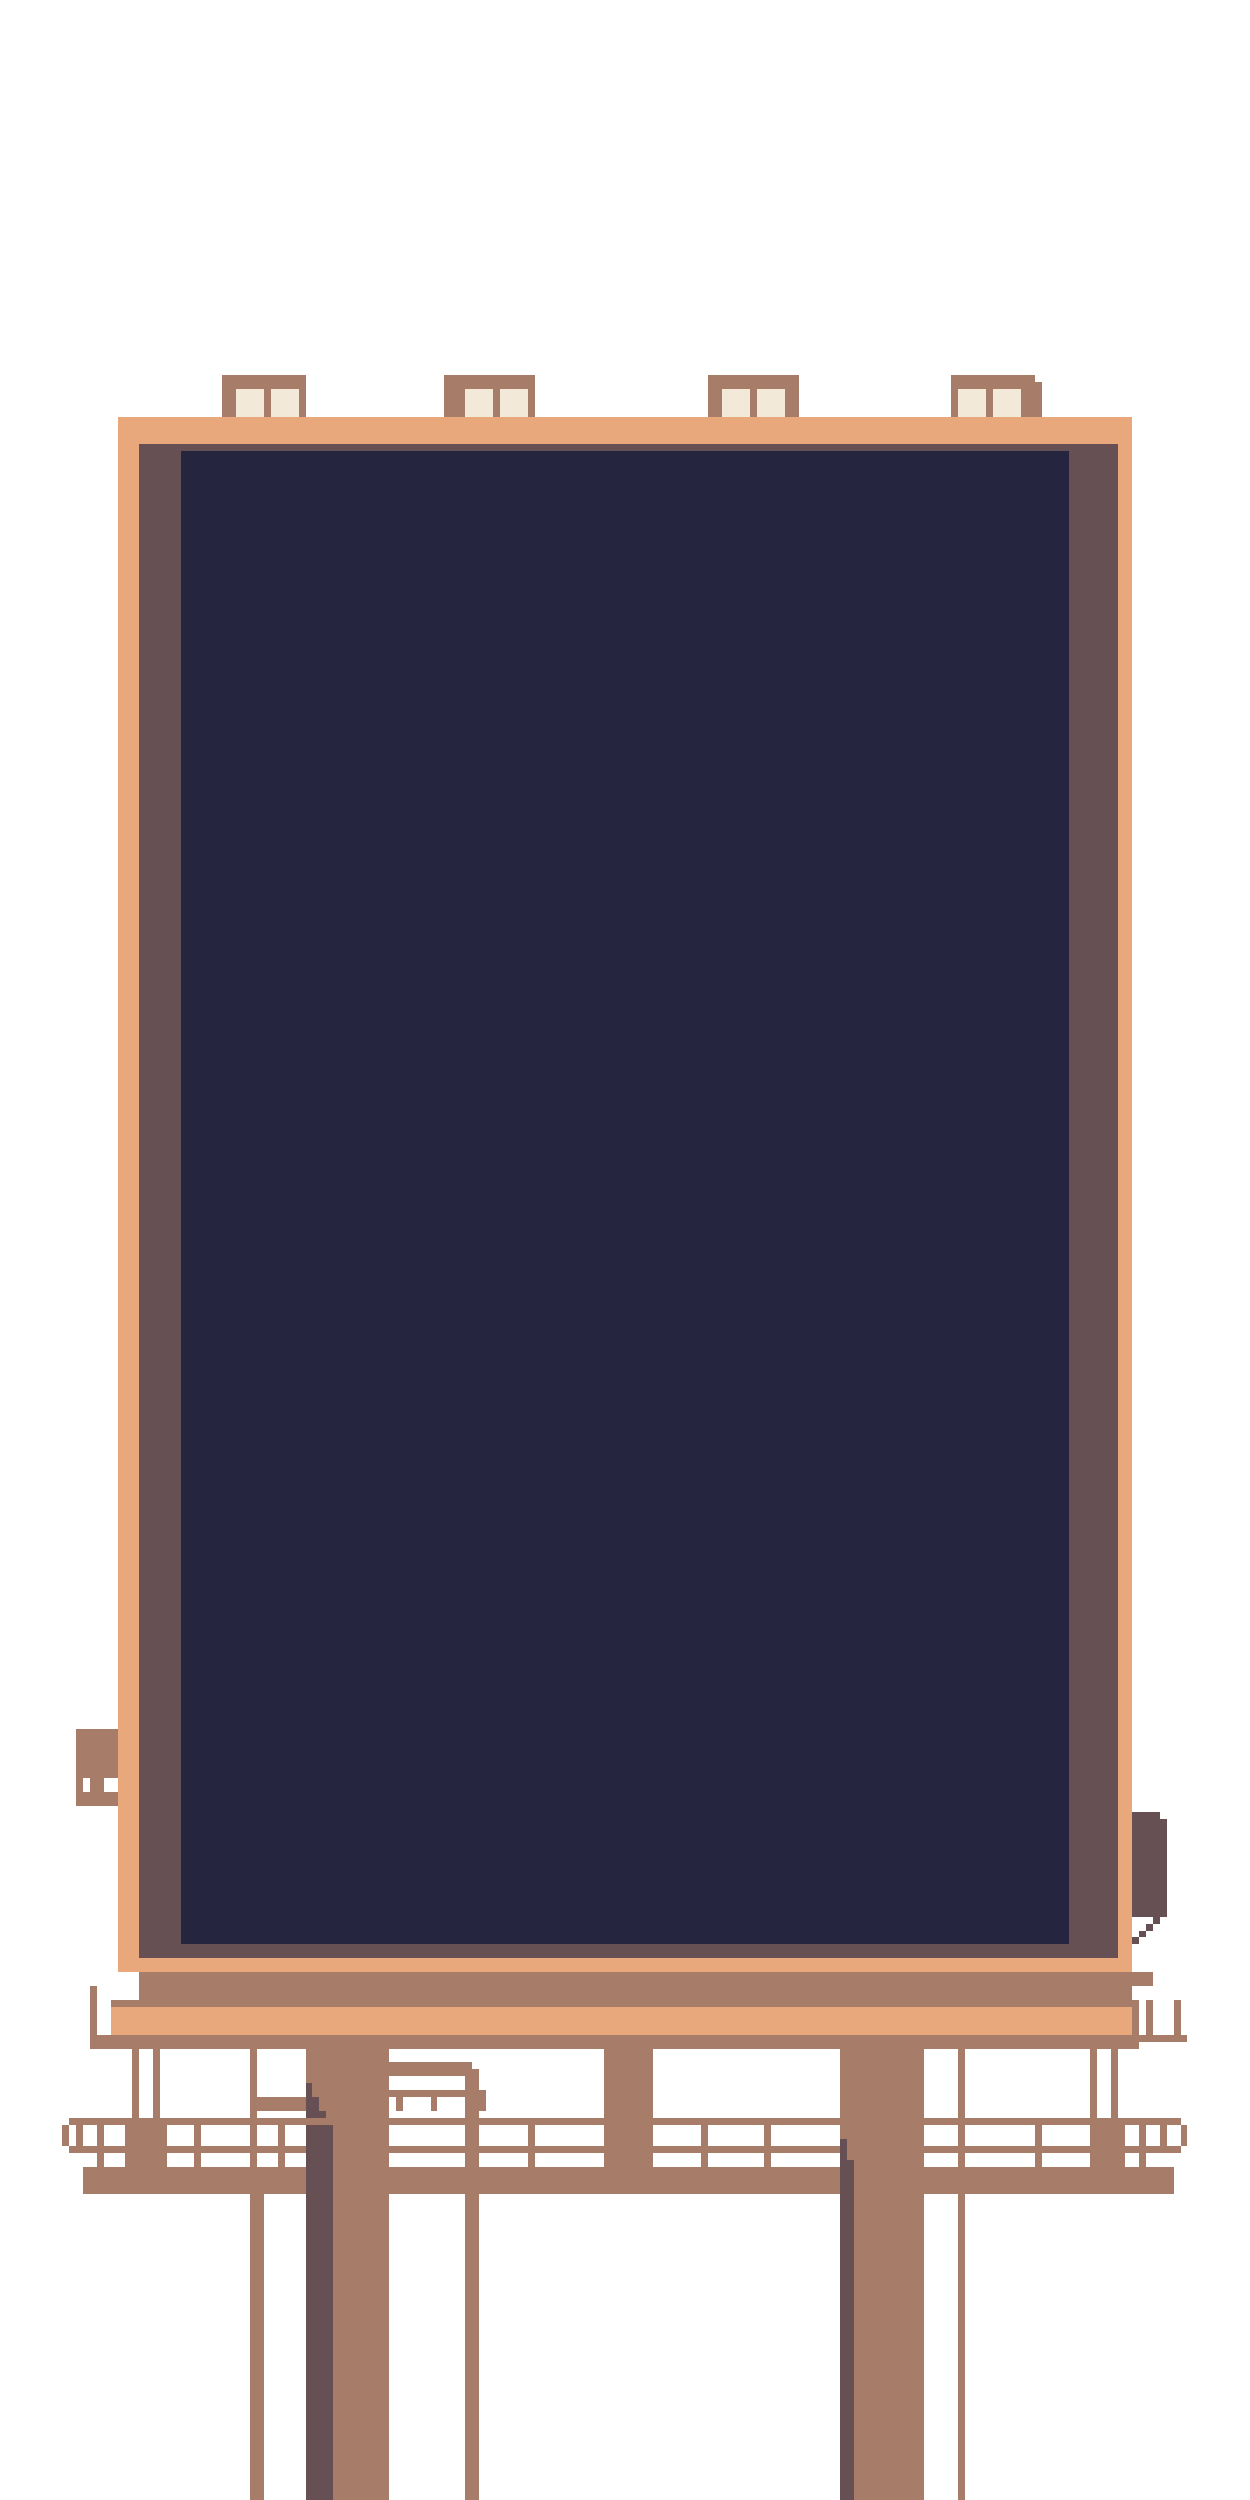
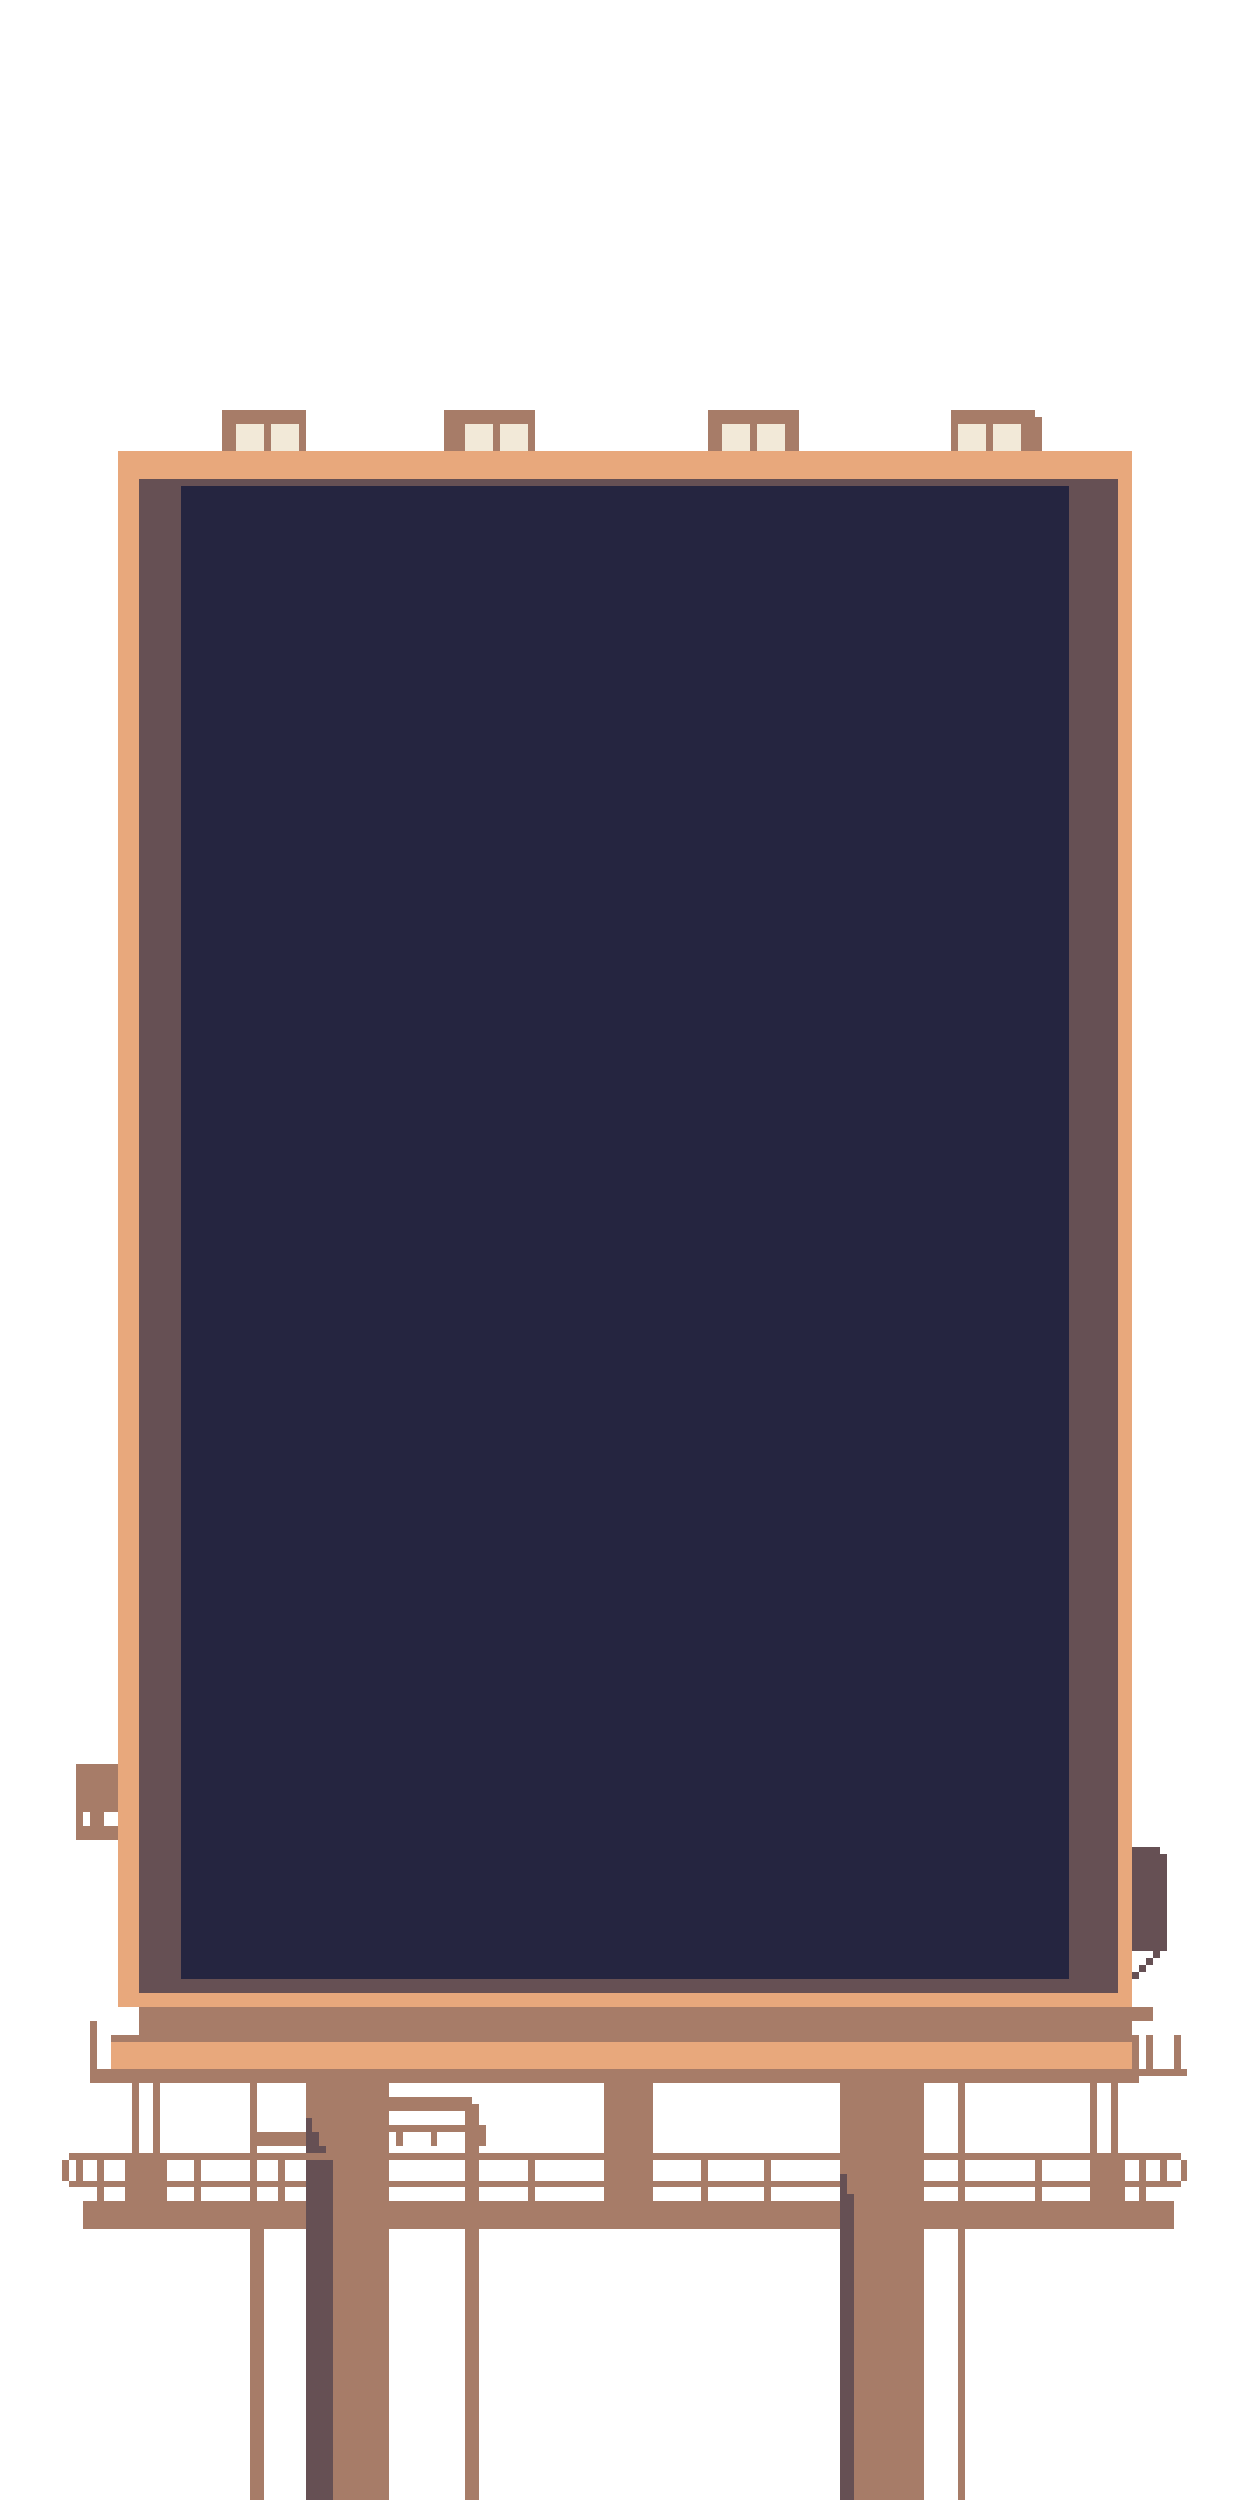
<svg xmlns="http://www.w3.org/2000/svg" version="1.1" width="180" height="360" shape-rendering="crispEdges">
-   <rect x="32" y="54" width="12" height="2" fill="#A77C68" />
-   <rect x="64" y="54" width="13" height="2" fill="#A77C68" />
-   <rect x="102" y="54" width="13" height="2" fill="#A77C68" />
-   <rect x="137" y="54" width="12" height="2" fill="#A77C68" />
-   <rect x="149" y="55" width="1" height="5" fill="#A77C68" />
-   <rect x="32" y="56" width="2" height="4" fill="#A77C68" />
-   <rect x="34" y="56" width="4" height="4" fill="#F2E9D8" />
-   <rect x="38" y="56" width="1" height="4" fill="#A77C68" />
-   <rect x="39" y="56" width="4" height="4" fill="#F2E9D8" />
-   <rect x="43" y="56" width="1" height="4" fill="#A77C68" />
-   <rect x="64" y="56" width="3" height="4" fill="#A77C68" />
-   <rect x="67" y="56" width="4" height="4" fill="#F2E9D8" />
-   <rect x="71" y="56" width="1" height="4" fill="#A77C68" />
-   <rect x="72" y="56" width="4" height="4" fill="#F2E9D8" />
-   <rect x="76" y="56" width="1" height="4" fill="#A77C68" />
-   <rect x="102" y="56" width="2" height="4" fill="#A77C68" />
-   <rect x="104" y="56" width="4" height="4" fill="#F2E9D8" />
-   <rect x="108" y="56" width="1" height="4" fill="#A77C68" />
-   <rect x="109" y="56" width="4" height="4" fill="#F2E9D8" />
-   <rect x="113" y="56" width="2" height="4" fill="#A77C68" />
-   <rect x="137" y="56" width="1" height="4" fill="#A77C68" />
-   <rect x="138" y="56" width="4" height="4" fill="#F2E9D8" />
-   <rect x="142" y="56" width="1" height="4" fill="#A77C68" />
-   <rect x="143" y="56" width="4" height="4" fill="#F2E9D8" />
-   <rect x="147" y="56" width="2" height="4" fill="#A77C68" />
-   <rect x="17" y="60" width="146" height="4" fill="#E8A87C" />
-   <rect x="17" y="64" width="3" height="220" fill="#E8A87C" />
-   <rect x="20" y="64" width="141" height="1" fill="#665054" />
-   <rect x="161" y="64" width="2" height="220" fill="#E8A87C" />
-   <rect x="20" y="65" width="6" height="217" fill="#665054" />
-   <rect x="26" y="65" width="128" height="215" fill="#252540" />
-   <rect x="154" y="65" width="7" height="217" fill="#665054" />
-   <rect x="11" y="249" width="6" height="7" fill="#A77C68" />
-   <rect x="11" y="256" width="1" height="4" fill="#A77C68" />
-   <rect x="13" y="256" width="2" height="4" fill="#A77C68" />
-   <rect x="12" y="258" width="1" height="2" fill="#A77C68" />
-   <rect x="15" y="258" width="2" height="2" fill="#A77C68" />
-   <rect x="163" y="261" width="4" height="15" fill="#665054" />
-   <rect x="167" y="262" width="1" height="14" fill="#665054" />
-   <rect x="166" y="276" width="1" height="1" fill="#665054" />
-   <rect x="165" y="277" width="1" height="1" fill="#665054" />
-   <rect x="164" y="278" width="1" height="1" fill="#665054" />
-   <rect x="163" y="279" width="1" height="1" fill="#665054" />
-   <rect x="26" y="280" width="128" height="2" fill="#665054" />
-   <rect x="20" y="282" width="141" height="2" fill="#E8A87C" />
-   <rect x="20" y="284" width="146" height="2" fill="#A77C68" />
-   <rect x="13" y="286" width="1" height="9" fill="#A77C68" />
-   <rect x="20" y="286" width="143" height="3" fill="#A77C68" />
-   <rect x="16" y="288" width="4" height="1" fill="#A77C68" />
-   <rect x="163" y="288" width="1" height="7" fill="#A77C68" />
-   <rect x="165" y="288" width="1" height="6" fill="#A77C68" />
-   <rect x="169" y="288" width="1" height="6" fill="#A77C68" />
-   <rect x="16" y="289" width="147" height="4" fill="#E8A87C" />
-   <rect x="14" y="293" width="149" height="2" fill="#A77C68" />
-   <rect x="164" y="293" width="1" height="1" fill="#A77C68" />
-   <rect x="166" y="293" width="3" height="1" fill="#A77C68" />
-   <rect x="170" y="293" width="1" height="1" fill="#A77C68" />
-   <rect x="19" y="295" width="1" height="21" fill="#A77C68" />
-   <rect x="22" y="295" width="1" height="21" fill="#A77C68" />
-   <rect x="36" y="295" width="1" height="65" fill="#A77C68" />
-   <rect x="44" y="295" width="12" height="5" fill="#A77C68" />
-   <rect x="87" y="295" width="7" height="21" fill="#A77C68" />
-   <rect x="121" y="295" width="12" height="13" fill="#A77C68" />
-   <rect x="138" y="295" width="1" height="65" fill="#A77C68" />
-   <rect x="157" y="295" width="1" height="21" fill="#A77C68" />
-   <rect x="160" y="295" width="1" height="21" fill="#A77C68" />
-   <rect x="56" y="297" width="12" height="2" fill="#A77C68" />
-   <rect x="68" y="298" width="1" height="62" fill="#A77C68" />
-   <rect x="67" y="299" width="1" height="61" fill="#A77C68" />
-   <rect x="44" y="300" width="1" height="5" fill="#665054" />
-   <rect x="45" y="300" width="11" height="2" fill="#A77C68" />
-   <rect x="56" y="301" width="11" height="1" fill="#A77C68" />
-   <rect x="69" y="301" width="1" height="3" fill="#A77C68" />
-   <rect x="37" y="302" width="7" height="2" fill="#A77C68" />
-   <rect x="45" y="302" width="1" height="3" fill="#665054" />
-   <rect x="46" y="302" width="10" height="2" fill="#A77C68" />
-   <rect x="57" y="302" width="1" height="2" fill="#A77C68" />
-   <rect x="62" y="302" width="1" height="2" fill="#A77C68" />
-   <rect x="46" y="304" width="1" height="1" fill="#665054" />
-   <rect x="47" y="304" width="9" height="2" fill="#A77C68" />
-   <rect x="10" y="305" width="9" height="1" fill="#A77C68" />
-   <rect x="20" y="305" width="2" height="11" fill="#A77C68" />
-   <rect x="23" y="305" width="13" height="1" fill="#A77C68" />
-   <rect x="37" y="305" width="10" height="1" fill="#A77C68" />
-   <rect x="56" y="305" width="11" height="1" fill="#A77C68" />
-   <rect x="69" y="305" width="18" height="1" fill="#A77C68" />
-   <rect x="94" y="305" width="27" height="1" fill="#A77C68" />
-   <rect x="133" y="305" width="5" height="1" fill="#A77C68" />
-   <rect x="139" y="305" width="18" height="1" fill="#A77C68" />
-   <rect x="158" y="305" width="2" height="11" fill="#A77C68" />
-   <rect x="161" y="305" width="9" height="1" fill="#A77C68" />
-   <rect x="9" y="306" width="1" height="3" fill="#A77C68" />
-   <rect x="11" y="306" width="1" height="4" fill="#A77C68" />
-   <rect x="14" y="306" width="1" height="10" fill="#A77C68" />
-   <rect x="18" y="306" width="1" height="10" fill="#A77C68" />
-   <rect x="23" y="306" width="1" height="10" fill="#A77C68" />
-   <rect x="28" y="306" width="1" height="10" fill="#A77C68" />
-   <rect x="40" y="306" width="1" height="10" fill="#A77C68" />
-   <rect x="44" y="306" width="4" height="54" fill="#665054" />
-   <rect x="48" y="306" width="8" height="54" fill="#A77C68" />
-   <rect x="76" y="306" width="1" height="10" fill="#A77C68" />
-   <rect x="101" y="306" width="1" height="10" fill="#A77C68" />
-   <rect x="110" y="306" width="1" height="10" fill="#A77C68" />
-   <rect x="149" y="306" width="1" height="10" fill="#A77C68" />
-   <rect x="161" y="306" width="1" height="10" fill="#A77C68" />
-   <rect x="164" y="306" width="1" height="10" fill="#A77C68" />
-   <rect x="167" y="306" width="1" height="4" fill="#A77C68" />
-   <rect x="170" y="306" width="1" height="3" fill="#A77C68" />
-   <rect x="121" y="308" width="1" height="52" fill="#665054" />
-   <rect x="122" y="308" width="11" height="3" fill="#A77C68" />
-   <rect x="10" y="309" width="1" height="1" fill="#A77C68" />
-   <rect x="12" y="309" width="2" height="1" fill="#A77C68" />
-   <rect x="15" y="309" width="3" height="1" fill="#A77C68" />
-   <rect x="24" y="309" width="4" height="1" fill="#A77C68" />
-   <rect x="29" y="309" width="7" height="1" fill="#A77C68" />
-   <rect x="37" y="309" width="3" height="1" fill="#A77C68" />
-   <rect x="41" y="309" width="3" height="1" fill="#A77C68" />
-   <rect x="56" y="309" width="11" height="1" fill="#A77C68" />
-   <rect x="69" y="309" width="7" height="1" fill="#A77C68" />
-   <rect x="77" y="309" width="10" height="1" fill="#A77C68" />
-   <rect x="94" y="309" width="7" height="1" fill="#A77C68" />
-   <rect x="102" y="309" width="8" height="1" fill="#A77C68" />
-   <rect x="111" y="309" width="10" height="1" fill="#A77C68" />
-   <rect x="133" y="309" width="5" height="1" fill="#A77C68" />
-   <rect x="139" y="309" width="10" height="1" fill="#A77C68" />
-   <rect x="150" y="309" width="7" height="1" fill="#A77C68" />
-   <rect x="162" y="309" width="2" height="1" fill="#A77C68" />
-   <rect x="165" y="309" width="2" height="1" fill="#A77C68" />
-   <rect x="168" y="309" width="2" height="1" fill="#A77C68" />
-   <rect x="122" y="311" width="1" height="49" fill="#665054" />
-   <rect x="123" y="311" width="10" height="49" fill="#A77C68" />
-   <rect x="12" y="312" width="2" height="4" fill="#A77C68" />
-   <rect x="15" y="312" width="3" height="4" fill="#A77C68" />
-   <rect x="24" y="312" width="4" height="4" fill="#A77C68" />
-   <rect x="29" y="312" width="7" height="4" fill="#A77C68" />
-   <rect x="37" y="312" width="3" height="4" fill="#A77C68" />
-   <rect x="41" y="312" width="3" height="4" fill="#A77C68" />
-   <rect x="56" y="312" width="11" height="4" fill="#A77C68" />
-   <rect x="69" y="312" width="7" height="4" fill="#A77C68" />
-   <rect x="77" y="312" width="10" height="4" fill="#A77C68" />
-   <rect x="94" y="312" width="7" height="4" fill="#A77C68" />
-   <rect x="102" y="312" width="8" height="4" fill="#A77C68" />
-   <rect x="111" y="312" width="10" height="4" fill="#A77C68" />
-   <rect x="133" y="312" width="5" height="4" fill="#A77C68" />
-   <rect x="139" y="312" width="10" height="4" fill="#A77C68" />
-   <rect x="150" y="312" width="7" height="4" fill="#A77C68" />
-   <rect x="162" y="312" width="2" height="4" fill="#A77C68" />
-   <rect x="165" y="312" width="4" height="4" fill="#A77C68" />
-   <rect x="37" y="316" width="1" height="44" fill="#A77C68" />
+   <rect x="32" y="59" width="12" height="2" fill="#A77C68" />
+   <rect x="64" y="59" width="13" height="2" fill="#A77C68" />
+   <rect x="102" y="59" width="13" height="2" fill="#A77C68" />
+   <rect x="137" y="59" width="12" height="2" fill="#A77C68" />
+   <rect x="149" y="60" width="1" height="5" fill="#A77C68" />
+   <rect x="32" y="61" width="2" height="4" fill="#A77C68" />
+   <rect x="34" y="61" width="4" height="4" fill="#F2E9D8" />
+   <rect x="38" y="61" width="1" height="4" fill="#A77C68" />
+   <rect x="39" y="61" width="4" height="4" fill="#F2E9D8" />
+   <rect x="43" y="61" width="1" height="4" fill="#A77C68" />
+   <rect x="64" y="61" width="3" height="4" fill="#A77C68" />
+   <rect x="67" y="61" width="4" height="4" fill="#F2E9D8" />
+   <rect x="71" y="61" width="1" height="4" fill="#A77C68" />
+   <rect x="72" y="61" width="4" height="4" fill="#F2E9D8" />
+   <rect x="76" y="61" width="1" height="4" fill="#A77C68" />
+   <rect x="102" y="61" width="2" height="4" fill="#A77C68" />
+   <rect x="104" y="61" width="4" height="4" fill="#F2E9D8" />
+   <rect x="108" y="61" width="1" height="4" fill="#A77C68" />
+   <rect x="109" y="61" width="4" height="4" fill="#F2E9D8" />
+   <rect x="113" y="61" width="2" height="4" fill="#A77C68" />
+   <rect x="137" y="61" width="1" height="4" fill="#A77C68" />
+   <rect x="138" y="61" width="4" height="4" fill="#F2E9D8" />
+   <rect x="142" y="61" width="1" height="4" fill="#A77C68" />
+   <rect x="143" y="61" width="4" height="4" fill="#F2E9D8" />
+   <rect x="147" y="61" width="2" height="4" fill="#A77C68" />
+   <rect x="17" y="65" width="146" height="4" fill="#E8A87C" />
+   <rect x="17" y="69" width="3" height="220" fill="#E8A87C" />
+   <rect x="20" y="69" width="141" height="1" fill="#665054" />
+   <rect x="161" y="69" width="2" height="220" fill="#E8A87C" />
+   <rect x="20" y="70" width="6" height="217" fill="#665054" />
+   <rect x="26" y="70" width="128" height="215" fill="#252540" />
+   <rect x="154" y="70" width="7" height="217" fill="#665054" />
+   <rect x="11" y="254" width="6" height="7" fill="#A77C68" />
+   <rect x="11" y="261" width="1" height="4" fill="#A77C68" />
+   <rect x="13" y="261" width="2" height="4" fill="#A77C68" />
+   <rect x="12" y="263" width="1" height="2" fill="#A77C68" />
+   <rect x="15" y="263" width="2" height="2" fill="#A77C68" />
+   <rect x="163" y="266" width="4" height="15" fill="#665054" />
+   <rect x="167" y="267" width="1" height="14" fill="#665054" />
+   <rect x="166" y="281" width="1" height="1" fill="#665054" />
+   <rect x="165" y="282" width="1" height="1" fill="#665054" />
+   <rect x="164" y="283" width="1" height="1" fill="#665054" />
+   <rect x="163" y="284" width="1" height="1" fill="#665054" />
+   <rect x="26" y="285" width="128" height="2" fill="#665054" />
+   <rect x="20" y="287" width="141" height="2" fill="#E8A87C" />
+   <rect x="20" y="289" width="146" height="2" fill="#A77C68" />
+   <rect x="13" y="291" width="1" height="9" fill="#A77C68" />
+   <rect x="20" y="291" width="143" height="3" fill="#A77C68" />
+   <rect x="16" y="293" width="4" height="1" fill="#A77C68" />
+   <rect x="163" y="293" width="1" height="7" fill="#A77C68" />
+   <rect x="165" y="293" width="1" height="6" fill="#A77C68" />
+   <rect x="169" y="293" width="1" height="6" fill="#A77C68" />
+   <rect x="16" y="294" width="147" height="4" fill="#E8A87C" />
+   <rect x="14" y="298" width="149" height="2" fill="#A77C68" />
+   <rect x="164" y="298" width="1" height="1" fill="#A77C68" />
+   <rect x="166" y="298" width="3" height="1" fill="#A77C68" />
+   <rect x="170" y="298" width="1" height="1" fill="#A77C68" />
+   <rect x="19" y="300" width="1" height="21" fill="#A77C68" />
+   <rect x="22" y="300" width="1" height="21" fill="#A77C68" />
+   <rect x="36" y="300" width="1" height="60" fill="#A77C68" />
+   <rect x="44" y="300" width="12" height="5" fill="#A77C68" />
+   <rect x="87" y="300" width="7" height="21" fill="#A77C68" />
+   <rect x="121" y="300" width="12" height="13" fill="#A77C68" />
+   <rect x="138" y="300" width="1" height="60" fill="#A77C68" />
+   <rect x="157" y="300" width="1" height="21" fill="#A77C68" />
+   <rect x="160" y="300" width="1" height="21" fill="#A77C68" />
+   <rect x="56" y="302" width="12" height="2" fill="#A77C68" />
+   <rect x="68" y="303" width="1" height="57" fill="#A77C68" />
+   <rect x="67" y="304" width="1" height="56" fill="#A77C68" />
+   <rect x="44" y="305" width="1" height="5" fill="#665054" />
+   <rect x="45" y="305" width="11" height="2" fill="#A77C68" />
+   <rect x="56" y="306" width="11" height="1" fill="#A77C68" />
+   <rect x="69" y="306" width="1" height="3" fill="#A77C68" />
+   <rect x="37" y="307" width="7" height="2" fill="#A77C68" />
+   <rect x="45" y="307" width="1" height="3" fill="#665054" />
+   <rect x="46" y="307" width="10" height="2" fill="#A77C68" />
+   <rect x="57" y="307" width="1" height="2" fill="#A77C68" />
+   <rect x="62" y="307" width="1" height="2" fill="#A77C68" />
+   <rect x="46" y="309" width="1" height="1" fill="#665054" />
+   <rect x="47" y="309" width="9" height="2" fill="#A77C68" />
+   <rect x="10" y="310" width="9" height="1" fill="#A77C68" />
+   <rect x="20" y="310" width="2" height="11" fill="#A77C68" />
+   <rect x="23" y="310" width="13" height="1" fill="#A77C68" />
+   <rect x="37" y="310" width="10" height="1" fill="#A77C68" />
+   <rect x="56" y="310" width="11" height="1" fill="#A77C68" />
+   <rect x="69" y="310" width="18" height="1" fill="#A77C68" />
+   <rect x="94" y="310" width="27" height="1" fill="#A77C68" />
+   <rect x="133" y="310" width="5" height="1" fill="#A77C68" />
+   <rect x="139" y="310" width="18" height="1" fill="#A77C68" />
+   <rect x="158" y="310" width="2" height="11" fill="#A77C68" />
+   <rect x="161" y="310" width="9" height="1" fill="#A77C68" />
+   <rect x="9" y="311" width="1" height="3" fill="#A77C68" />
+   <rect x="11" y="311" width="1" height="4" fill="#A77C68" />
+   <rect x="14" y="311" width="1" height="10" fill="#A77C68" />
+   <rect x="18" y="311" width="1" height="10" fill="#A77C68" />
+   <rect x="23" y="311" width="1" height="10" fill="#A77C68" />
+   <rect x="28" y="311" width="1" height="10" fill="#A77C68" />
+   <rect x="40" y="311" width="1" height="10" fill="#A77C68" />
+   <rect x="44" y="311" width="4" height="49" fill="#665054" />
+   <rect x="48" y="311" width="8" height="49" fill="#A77C68" />
+   <rect x="76" y="311" width="1" height="10" fill="#A77C68" />
+   <rect x="101" y="311" width="1" height="10" fill="#A77C68" />
+   <rect x="110" y="311" width="1" height="10" fill="#A77C68" />
+   <rect x="149" y="311" width="1" height="10" fill="#A77C68" />
+   <rect x="161" y="311" width="1" height="10" fill="#A77C68" />
+   <rect x="164" y="311" width="1" height="10" fill="#A77C68" />
+   <rect x="167" y="311" width="1" height="4" fill="#A77C68" />
+   <rect x="170" y="311" width="1" height="3" fill="#A77C68" />
+   <rect x="121" y="313" width="1" height="47" fill="#665054" />
+   <rect x="122" y="313" width="11" height="3" fill="#A77C68" />
+   <rect x="10" y="314" width="1" height="1" fill="#A77C68" />
+   <rect x="12" y="314" width="2" height="1" fill="#A77C68" />
+   <rect x="15" y="314" width="3" height="1" fill="#A77C68" />
+   <rect x="24" y="314" width="4" height="1" fill="#A77C68" />
+   <rect x="29" y="314" width="7" height="1" fill="#A77C68" />
+   <rect x="37" y="314" width="3" height="1" fill="#A77C68" />
+   <rect x="41" y="314" width="3" height="1" fill="#A77C68" />
+   <rect x="56" y="314" width="11" height="1" fill="#A77C68" />
+   <rect x="69" y="314" width="7" height="1" fill="#A77C68" />
+   <rect x="77" y="314" width="10" height="1" fill="#A77C68" />
+   <rect x="94" y="314" width="7" height="1" fill="#A77C68" />
+   <rect x="102" y="314" width="8" height="1" fill="#A77C68" />
+   <rect x="111" y="314" width="10" height="1" fill="#A77C68" />
+   <rect x="133" y="314" width="5" height="1" fill="#A77C68" />
+   <rect x="139" y="314" width="10" height="1" fill="#A77C68" />
+   <rect x="150" y="314" width="7" height="1" fill="#A77C68" />
+   <rect x="162" y="314" width="2" height="1" fill="#A77C68" />
+   <rect x="165" y="314" width="2" height="1" fill="#A77C68" />
+   <rect x="168" y="314" width="2" height="1" fill="#A77C68" />
+   <rect x="122" y="316" width="1" height="44" fill="#665054" />
+   <rect x="123" y="316" width="10" height="44" fill="#A77C68" />
+   <rect x="12" y="317" width="2" height="4" fill="#A77C68" />
+   <rect x="15" y="317" width="3" height="4" fill="#A77C68" />
+   <rect x="24" y="317" width="4" height="4" fill="#A77C68" />
+   <rect x="29" y="317" width="7" height="4" fill="#A77C68" />
+   <rect x="37" y="317" width="3" height="4" fill="#A77C68" />
+   <rect x="41" y="317" width="3" height="4" fill="#A77C68" />
+   <rect x="56" y="317" width="11" height="4" fill="#A77C68" />
+   <rect x="69" y="317" width="7" height="4" fill="#A77C68" />
+   <rect x="77" y="317" width="10" height="4" fill="#A77C68" />
+   <rect x="94" y="317" width="7" height="4" fill="#A77C68" />
+   <rect x="102" y="317" width="8" height="4" fill="#A77C68" />
+   <rect x="111" y="317" width="10" height="4" fill="#A77C68" />
+   <rect x="133" y="317" width="5" height="4" fill="#A77C68" />
+   <rect x="139" y="317" width="10" height="4" fill="#A77C68" />
+   <rect x="150" y="317" width="7" height="4" fill="#A77C68" />
+   <rect x="162" y="317" width="2" height="4" fill="#A77C68" />
+   <rect x="165" y="317" width="4" height="4" fill="#A77C68" />
+   <rect x="37" y="321" width="1" height="39" fill="#A77C68" />
</svg>
